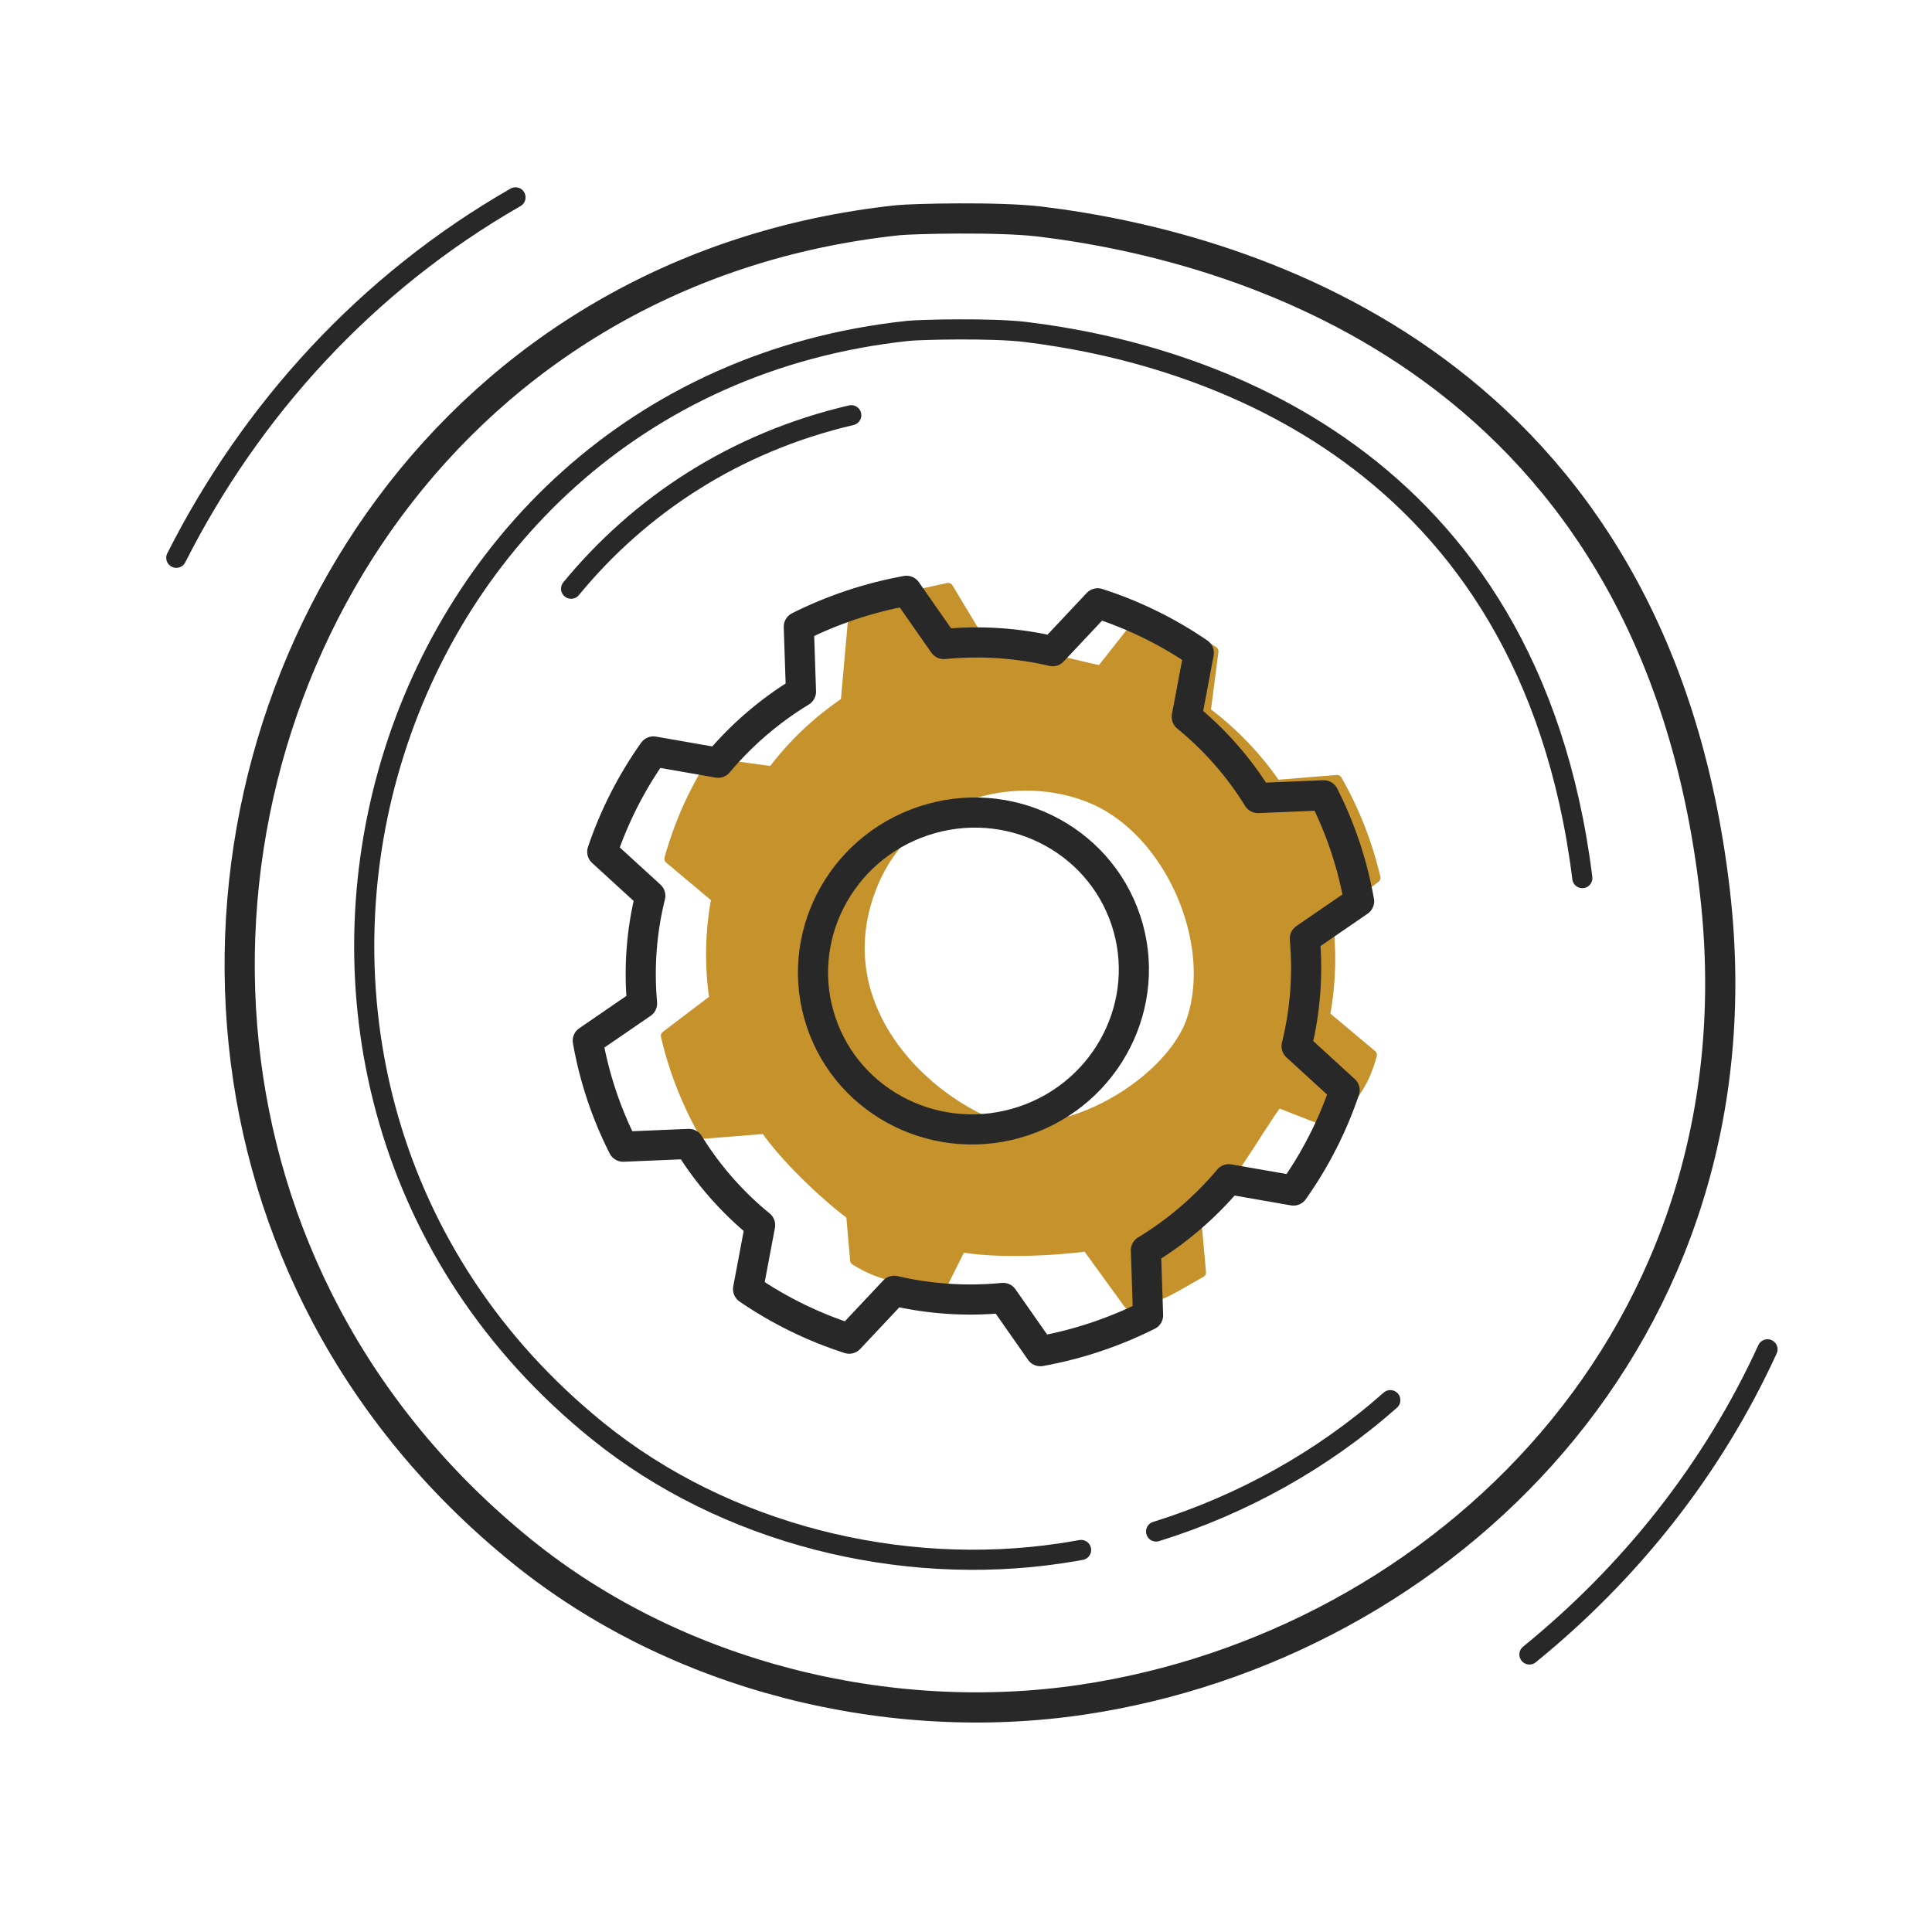
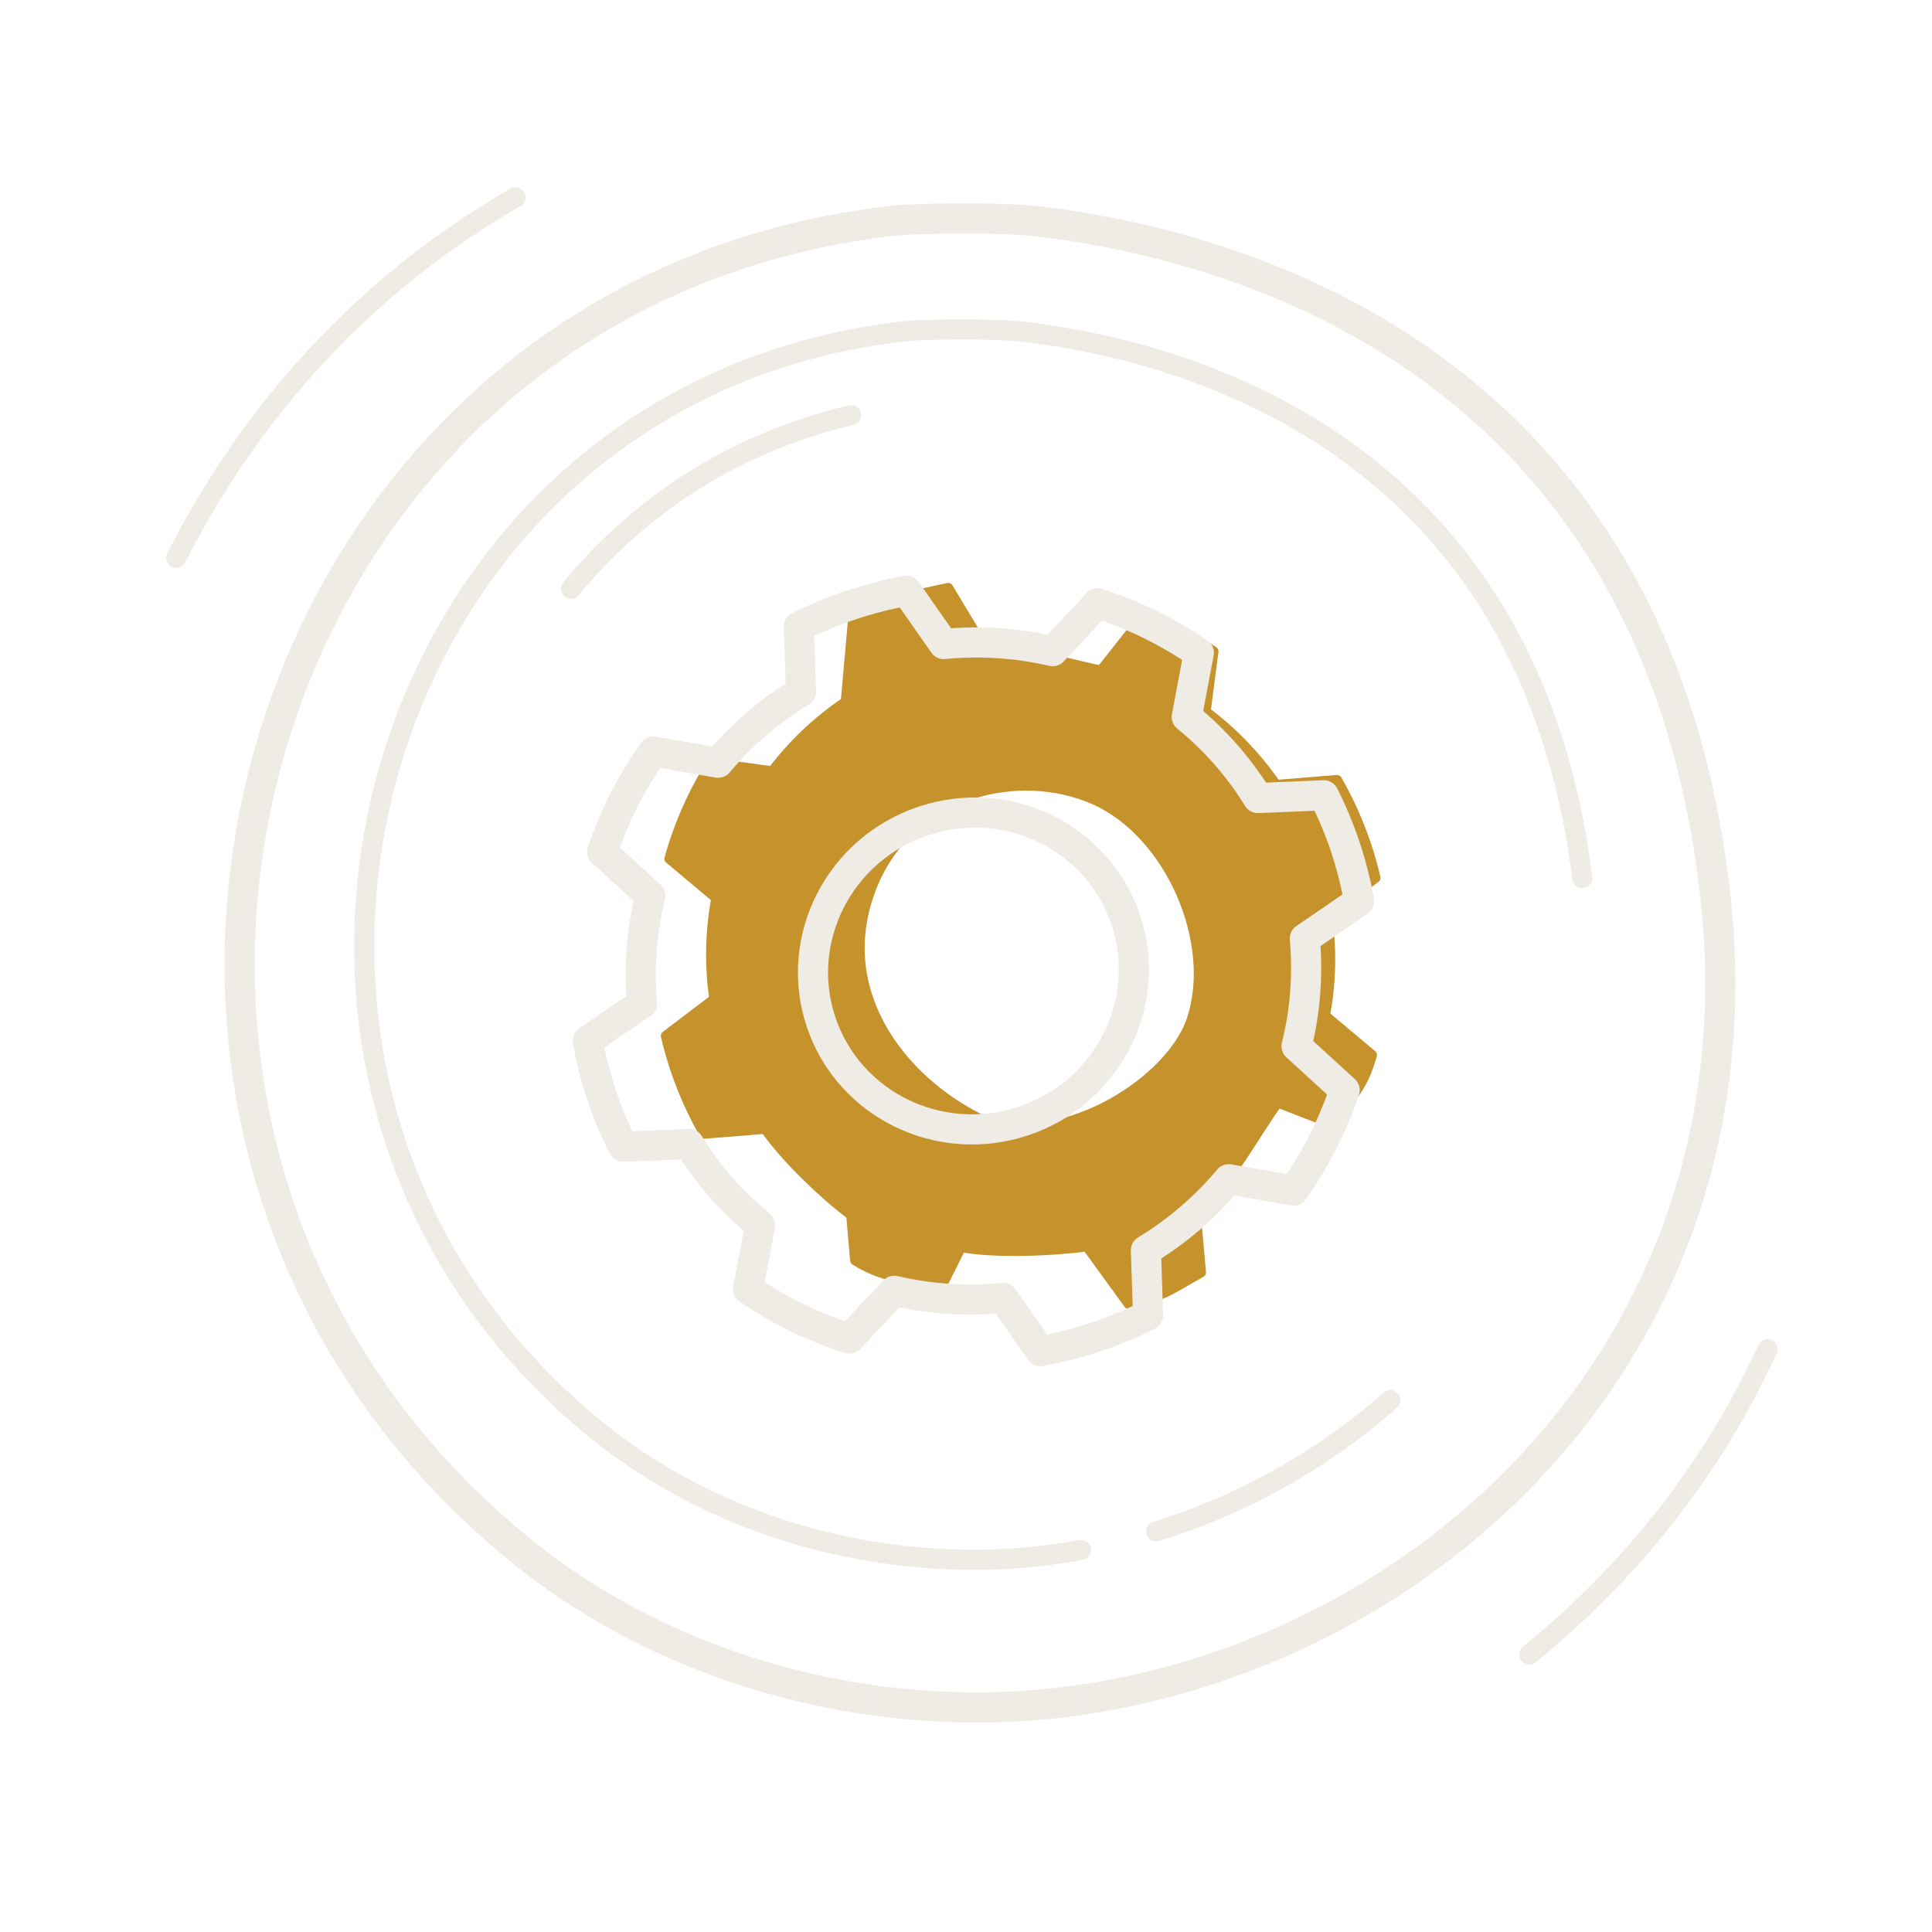
<svg xmlns="http://www.w3.org/2000/svg" xmlns:xlink="http://www.w3.org/1999/xlink" width="192" height="192" style="width:100%;height:100%;transform:translate3d(0,0,0);content-visibility:visible" viewBox="0 0 192 192">
  <defs>
    <clipPath id="b">
      <path d="M0 0h192v192H0z" />
    </clipPath>
    <clipPath id="e">
      <path d="M0 0h192v192H0z" />
    </clipPath>
    <clipPath id="d">
      <path d="M0 0h192v192H0z" />
    </clipPath>
    <clipPath id="c">
      <path d="M0 0h192v192H0z" />
    </clipPath>
    <mask id="f" mask-type="alpha">
      <use xlink:href="#a" />
    </mask>
    <g id="a" style="display:none">
      <path />
      <path />
      <path />
      <path />
      <path />
      <path />
      <path />
      <path />
      <path />
      <path />
    </g>
  </defs>
  <g clip-path="url(#b)">
    <g clip-path="url(#c)" style="display:none">
      <g style="display:none">
        <path class="secondary" />
        <path fill="none" class="secondary" />
      </g>
      <path fill="none" class="primary" style="display:none" />
      <path fill="none" class="primary" style="display:none" />
      <path fill="none" class="primary" style="display:none" />
      <path fill="none" class="primary" style="display:none" />
      <path fill="none" class="primary" style="display:none" />
      <path fill="none" class="primary" style="display:none" />
      <path fill="none" class="primary" style="display:none" />
    </g>
    <g clip-path="url(#d)" style="display:block">
      <g style="display:block">
        <path fill="#c6922b" d="M108.758 79.46c-7.498-3.315-18.245-.76-22.022 8.413-4.353 10.575 2.962 19.49 10.488 23.247 7.335 3.662 19.072-3.274 21.224-9.825 2.534-7.717-2.19-18.52-9.69-21.835m-42.23 5.883a35.5 35.5 0 0 1 4.202-9.506l6.035.817a30.3 30.3 0 0 1 7.285-6.9l.743-8.39c3.05-1.705 6.013-2.172 9.435-2.935l3.873 6.439c3.354-.463 7.984 1.131 11.317 1.774l4.314-5.471c3.387.946 3.882 1.692 6.86 3.56l-.779 5.99a31 31 0 0 1 7 7.286l6.061-.492a36.1 36.1 0 0 1 3.817 9.723l-4.82 3.657a30.4 30.4 0 0 1-.2 10.032l4.666 3.914c-.927 3.359-1.997 3.917-3.855 6.862l-5.496-2.139c-2.026 2.687-5.373 8.982-8.17 10.864l.537 6.026c-3.05 1.706-3.762 2.372-7.183 3.134l-4.153-5.73c-3.355.464-9.176.714-12.508.07l-1.973 3.96c-3.387-.945-5.574-.775-8.553-2.644l-.392-4.502c-2.72-2.032-6.622-5.773-8.538-8.565l-6.062.49a36 36 0 0 1-3.816-9.723l4.819-3.657a30.3 30.3 0 0 1 .2-10.031z" class="secondary" />
        <path fill="none" stroke="#c6922b" stroke-linecap="round" stroke-linejoin="round" d="M108.758 79.46c-7.498-3.315-18.245-.76-22.022 8.413-4.353 10.575 2.962 19.49 10.488 23.247 7.335 3.662 19.072-3.274 21.224-9.825 2.534-7.717-2.19-18.52-9.69-21.835m-42.23 5.883a35.5 35.5 0 0 1 4.202-9.506l6.035.817a30.3 30.3 0 0 1 7.285-6.9l.743-8.39c3.05-1.705 6.013-2.172 9.435-2.935l3.873 6.439c3.354-.463 7.984 1.131 11.317 1.774l4.314-5.471c3.387.946 3.882 1.692 6.86 3.56l-.779 5.99a31 31 0 0 1 7 7.286l6.061-.492a36.1 36.1 0 0 1 3.817 9.723l-4.82 3.657a30.4 30.4 0 0 1-.2 10.032l4.666 3.914c-.927 3.359-1.997 3.917-3.855 6.862l-5.496-2.139c-2.026 2.687-5.373 8.982-8.17 10.864l.537 6.026c-3.05 1.706-3.762 2.372-7.183 3.134l-4.153-5.73c-3.355.464-9.176.714-12.508.07l-1.973 3.96c-3.387-.945-5.574-.775-8.553-2.644l-.392-4.502c-2.72-2.032-6.622-5.773-8.538-8.565l-6.062.49a36 36 0 0 1-3.816-9.723l4.819-3.657a30.3 30.3 0 0 1 .2-10.031z" class="secondary" />
      </g>
-       <path fill="none" stroke="#282829" stroke-linecap="round" stroke-linejoin="round" stroke-width="3" d="M-73.17 7.99c-3.904-37.855 20.962-77.077 64.983-81.797q0 0 0 0c1.42-.152 10.039-.367 14.135.129 21.258 2.574 61.162 14.77 67.103 66.749 5.017 43.896-27.127 74.832-62.901 80.147-19.195 2.853-40.27-2.278-55.664-14.737-16.9-13.677-25.741-31.919-27.656-50.491" class="primary" style="display:block" transform="translate(97.388 95.696)" />
-       <path fill="none" stroke="#282829" stroke-linecap="round" stroke-linejoin="round" stroke-width="2" d="M10.798 58.588a63 63 0 0 1-2.06.341c-15.862 2.358-33.276-1.882-45.997-12.177C-79.69 12.414-60.638-56.759-6.414-62.563q0 0 0 0c1.173-.126 8.295-.303 11.68.107 17.445 2.112 50.087 12.067 55.345 54.274M41.529 43.701C34.801 49.656 26.796 54.1 18.252 56.754" class="primary" style="display:block" transform="translate(96.639 95.446)" />
-       <path fill="none" stroke="#282829" stroke-linecap="round" stroke-linejoin="round" stroke-width="2" d="M-40.133-36.189c6.784-8.249 16.205-14.523 27.842-17.242" class="primary" style="display:block" transform="translate(96.888 94.695)" />
-       <path fill="none" stroke="#282829" stroke-linecap="round" stroke-linejoin="round" stroke-width="2" d="M79.264 38.897c-5.501 12.014-13.73 22.252-23.66 30.326M-78.869-39.763c7.414-14.651 18.839-27.293 33.71-35.82" class="primary" style="display:block" transform="translate(96.389 95.196)" />
-       <path fill="none" stroke="#282829" stroke-linecap="round" stroke-linejoin="round" stroke-width="2" d="M10.798 58.588a63 63 0 0 1-2.06.341c-15.862 2.358-33.276-1.882-45.997-12.177C-79.69 12.414-60.638-56.759-6.414-62.563q0 0 0 0c1.173-.126 8.295-.303 11.68.107 17.445 2.112 50.087 12.067 55.345 54.274M41.529 43.701C34.801 49.656 26.796 54.1 18.252 56.754" class="primary" style="display:none" transform="translate(96.639 95.446)" />
-       <path fill="none" stroke="#282829" stroke-linecap="round" stroke-linejoin="round" stroke-width="2" d="M-40.133-36.189c6.784-8.249 16.205-14.523 27.842-17.242" class="primary" style="display:none" transform="translate(96.888 94.695)" />
-       <path fill="none" stroke="#282829" stroke-linecap="round" stroke-linejoin="round" stroke-width="2" d="M79.264 38.897c-5.501 12.014-13.73 22.252-23.66 30.326M-78.869-39.763c7.414-14.651 18.839-27.293 33.71-35.82" class="primary" style="display:none" transform="translate(96.389 95.196)" />
-       <path fill="none" stroke="#282829" stroke-linecap="round" stroke-linejoin="round" stroke-width="2.995" d="M15.967 0c0-8.675-7.154-15.718-15.967-15.718S-15.967-8.675-15.967 0-8.813 15.716 0 15.716 15.967 8.675 15.967 0M-5.641-37.946a39.6 39.6 0 0 1 11.282 0l1.837 6.19a33.4 33.4 0 0 1 10.047 4.097l5.745-3.099a38.6 38.6 0 0 1 7.977 7.853l-3.148 5.655a32.3 32.3 0 0 1 4.161 9.89l6.289 1.808a37.8 37.8 0 0 1 0 11.104L32.26 7.36a32.3 32.3 0 0 1-4.161 9.89l3.148 5.655a38.7 38.7 0 0 1-7.977 7.853l-5.745-3.099a33.4 33.4 0 0 1-10.047 4.096l-1.837 6.191a39.6 39.6 0 0 1-11.282 0l-1.837-6.191a33.4 33.4 0 0 1-10.045-4.096l-5.746 3.099a38.7 38.7 0 0 1-7.978-7.853l3.148-5.655a32.4 32.4 0 0 1-4.161-9.89l-6.289-1.808a37.8 37.8 0 0 1 0-11.104l6.289-1.808a32.3 32.3 0 0 1 4.161-9.89l-3.148-5.655a38.6 38.6 0 0 1 7.978-7.853l5.746 3.099a33.4 33.4 0 0 1 10.045-4.097z" class="primary" style="display:block" transform="rotate(-18.441 345.588 -249.719)" />
+       <path fill="none" stroke="#efece6" stroke-linecap="round" stroke-linejoin="round" stroke-width="3" d="M-73.17 7.99c-3.904-37.855 20.962-77.077 64.983-81.797q0 0 0 0c1.42-.152 10.039-.367 14.135.129 21.258 2.574 61.162 14.77 67.103 66.749 5.017 43.896-27.127 74.832-62.901 80.147-19.195 2.853-40.27-2.278-55.664-14.737-16.9-13.677-25.741-31.919-27.656-50.491" class="primary" style="display:block" transform="translate(97.388 95.696)" />
+       <path fill="none" stroke="#efece6" stroke-linecap="round" stroke-linejoin="round" stroke-width="2" d="M10.798 58.588a63 63 0 0 1-2.06.341c-15.862 2.358-33.276-1.882-45.997-12.177C-79.69 12.414-60.638-56.759-6.414-62.563q0 0 0 0c1.173-.126 8.295-.303 11.68.107 17.445 2.112 50.087 12.067 55.345 54.274M41.529 43.701C34.801 49.656 26.796 54.1 18.252 56.754" class="primary" style="display:block" transform="translate(96.639 95.446)" />
+       <path fill="none" stroke="#efece6" stroke-linecap="round" stroke-linejoin="round" stroke-width="2" d="M-40.133-36.189c6.784-8.249 16.205-14.523 27.842-17.242" class="primary" style="display:block" transform="translate(96.888 94.695)" />
+       <path fill="none" stroke="#efece6" stroke-linecap="round" stroke-linejoin="round" stroke-width="2" d="M79.264 38.897c-5.501 12.014-13.73 22.252-23.66 30.326M-78.869-39.763c7.414-14.651 18.839-27.293 33.71-35.82" class="primary" style="display:block" transform="translate(96.389 95.196)" />
+       <path fill="none" stroke="#efece6" stroke-linecap="round" stroke-linejoin="round" stroke-width="2" d="M10.798 58.588a63 63 0 0 1-2.06.341c-15.862 2.358-33.276-1.882-45.997-12.177C-79.69 12.414-60.638-56.759-6.414-62.563q0 0 0 0c1.173-.126 8.295-.303 11.68.107 17.445 2.112 50.087 12.067 55.345 54.274M41.529 43.701C34.801 49.656 26.796 54.1 18.252 56.754" class="primary" style="display:none" transform="translate(96.639 95.446)" />
+       <path fill="none" stroke="#efece6" stroke-linecap="round" stroke-linejoin="round" stroke-width="2" d="M-40.133-36.189c6.784-8.249 16.205-14.523 27.842-17.242" class="primary" style="display:none" transform="translate(96.888 94.695)" />
+       <path fill="none" stroke="#efece6" stroke-linecap="round" stroke-linejoin="round" stroke-width="2" d="M79.264 38.897c-5.501 12.014-13.73 22.252-23.66 30.326M-78.869-39.763c7.414-14.651 18.839-27.293 33.71-35.82" class="primary" style="display:none" transform="translate(96.389 95.196)" />
+       <path fill="none" stroke="#efece6" stroke-linecap="round" stroke-linejoin="round" stroke-width="2.995" d="M15.967 0c0-8.675-7.154-15.718-15.967-15.718S-15.967-8.675-15.967 0-8.813 15.716 0 15.716 15.967 8.675 15.967 0M-5.641-37.946a39.6 39.6 0 0 1 11.282 0l1.837 6.19a33.4 33.4 0 0 1 10.047 4.097l5.745-3.099a38.6 38.6 0 0 1 7.977 7.853l-3.148 5.655a32.3 32.3 0 0 1 4.161 9.89l6.289 1.808a37.8 37.8 0 0 1 0 11.104L32.26 7.36a32.3 32.3 0 0 1-4.161 9.89l3.148 5.655a38.7 38.7 0 0 1-7.977 7.853l-5.745-3.099a33.4 33.4 0 0 1-10.047 4.096l-1.837 6.191a39.6 39.6 0 0 1-11.282 0l-1.837-6.191a33.4 33.4 0 0 1-10.045-4.096l-5.746 3.099a38.7 38.7 0 0 1-7.978-7.853l3.148-5.655a32.4 32.4 0 0 1-4.161-9.89l-6.289-1.808a37.8 37.8 0 0 1 0-11.104l6.289-1.808a32.3 32.3 0 0 1 4.161-9.89l-3.148-5.655a38.6 38.6 0 0 1 7.978-7.853l5.746 3.099a33.4 33.4 0 0 1 10.045-4.097z" class="primary" style="display:block" transform="rotate(-18.441 345.588 -249.719)" />
    </g>
    <g clip-path="url(#e)" style="display:none">
      <g mask="url(#f)" style="display:none">
        <path class="secondary" />
        <path fill="none" class="secondary" />
      </g>
      <path fill="none" class="primary" style="display:none" />
      <path fill="none" class="primary" style="display:none" />
      <path fill="none" class="primary" style="display:none" />
      <path fill="none" class="primary" style="display:none" />
      <path fill="none" class="primary" style="display:none" />
      <path fill="none" class="primary" style="display:none" />
      <path fill="none" class="primary" style="display:none" />
    </g>
  </g>
</svg>
